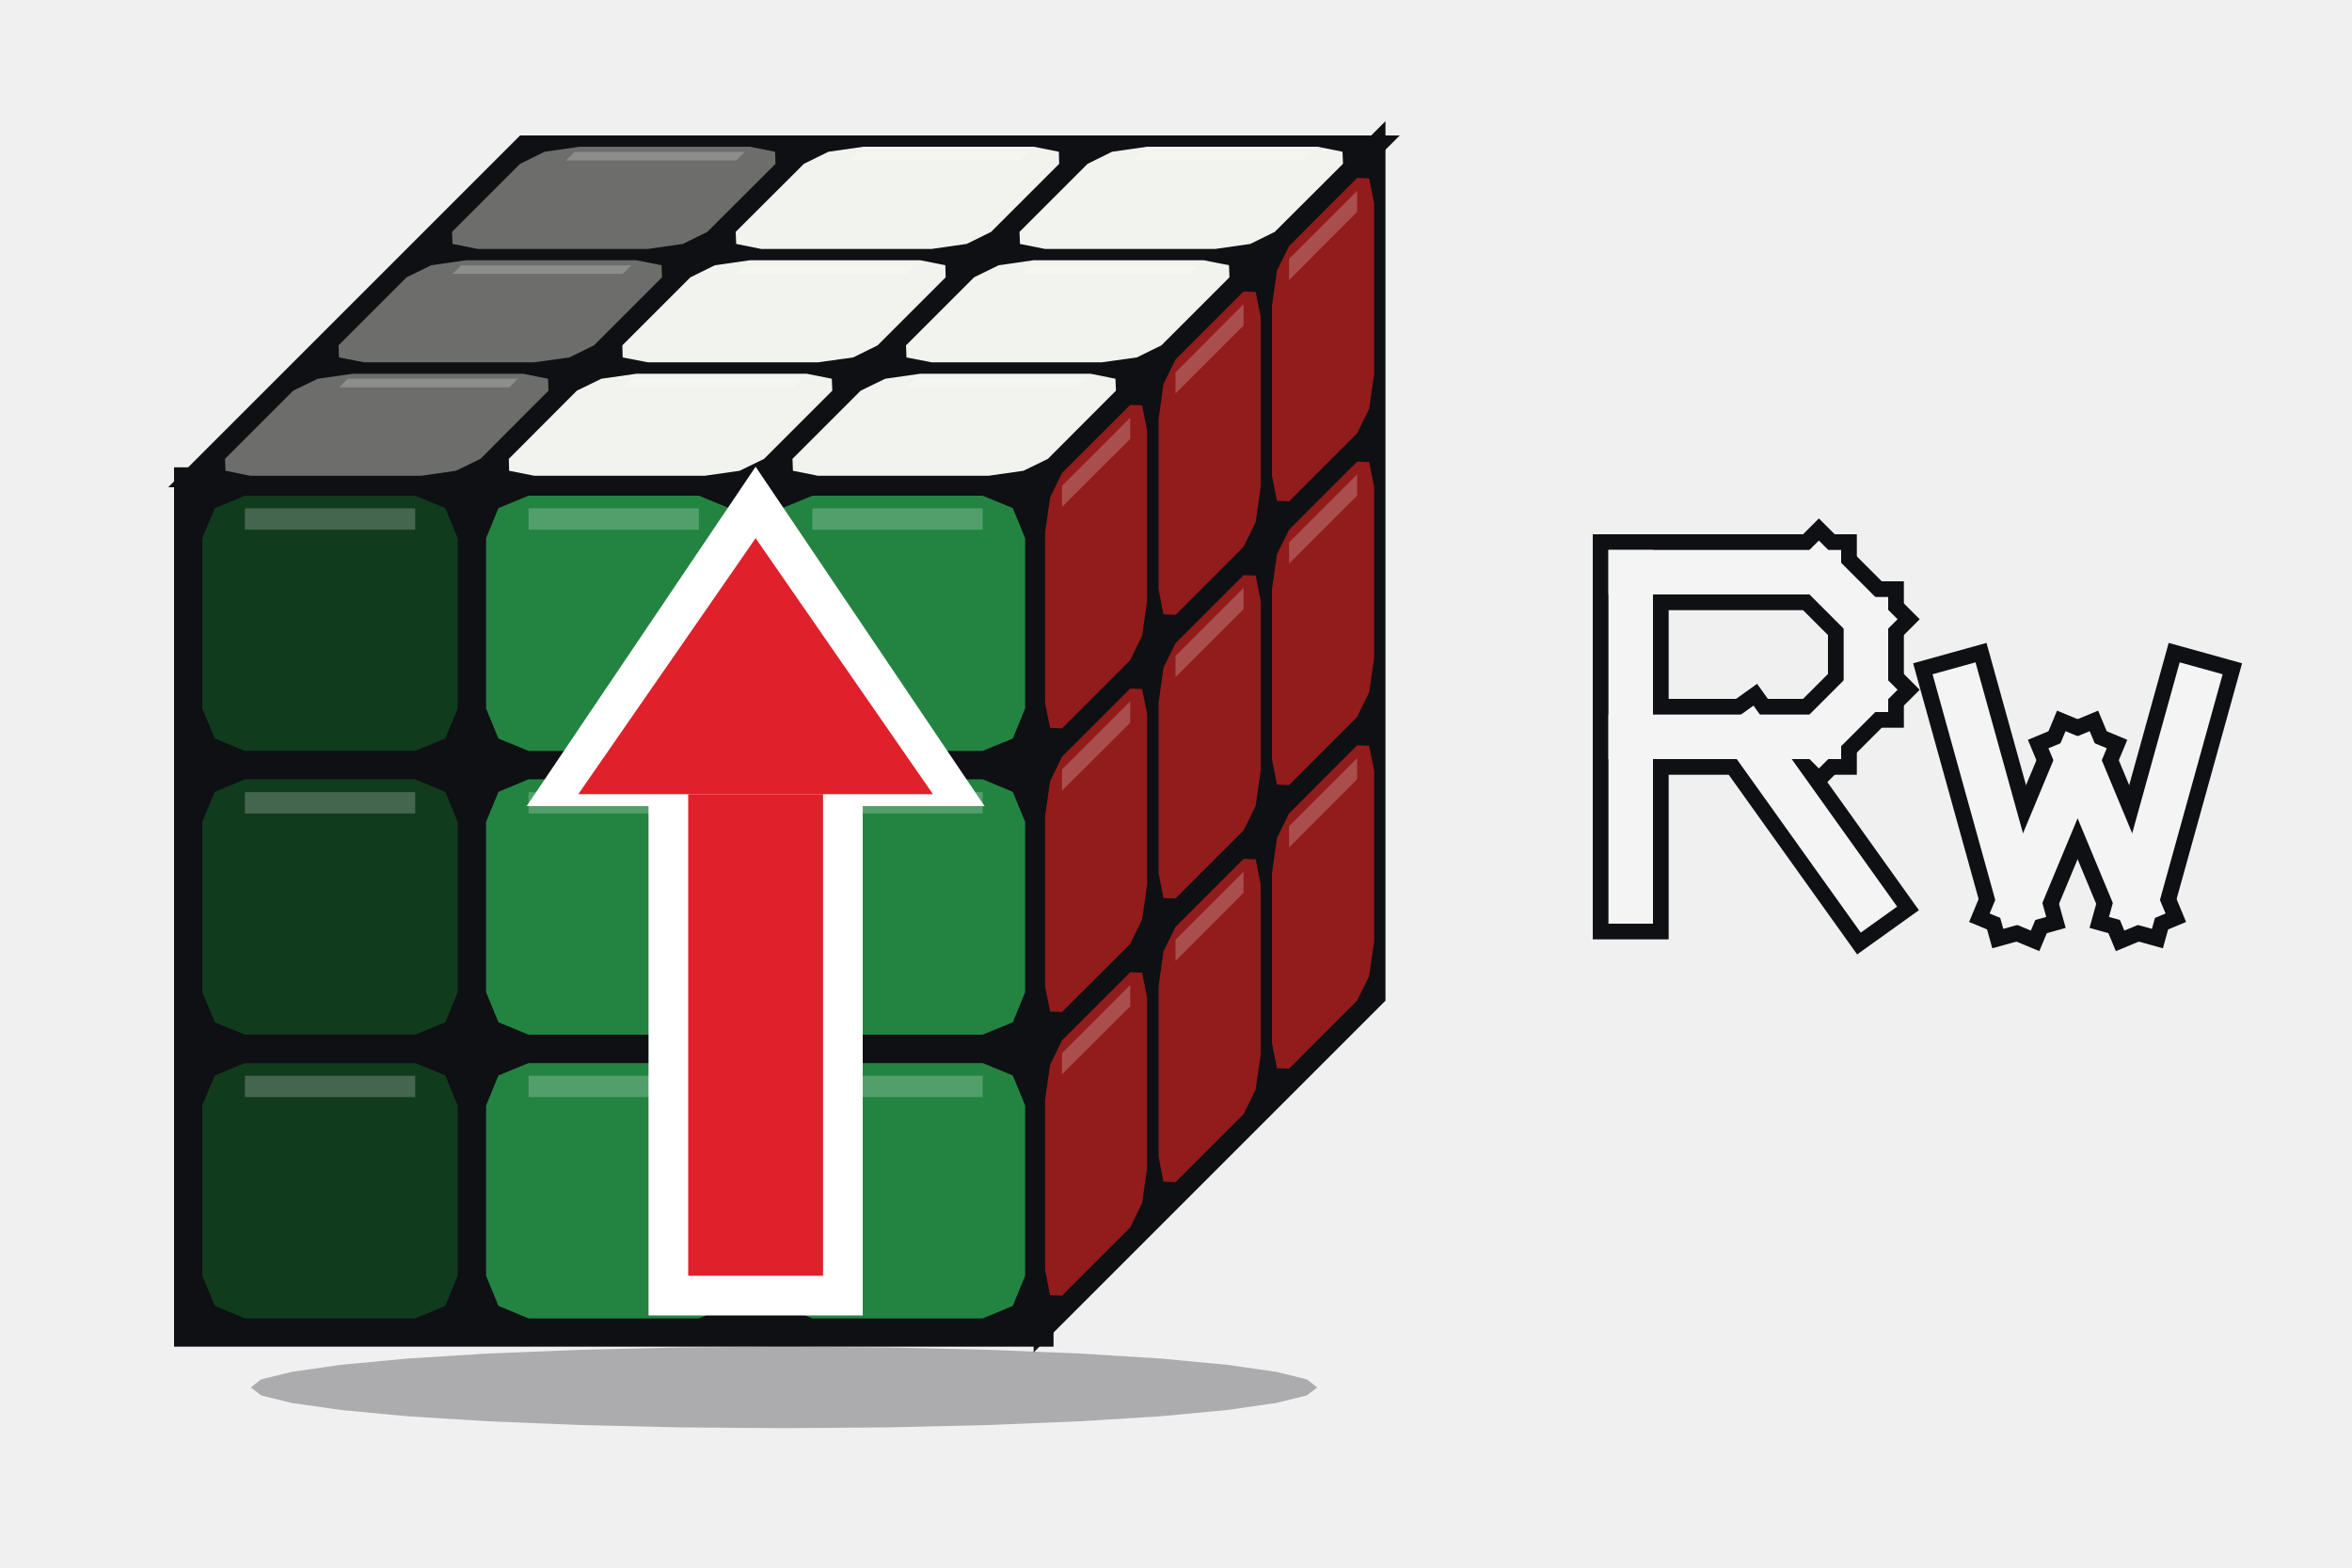
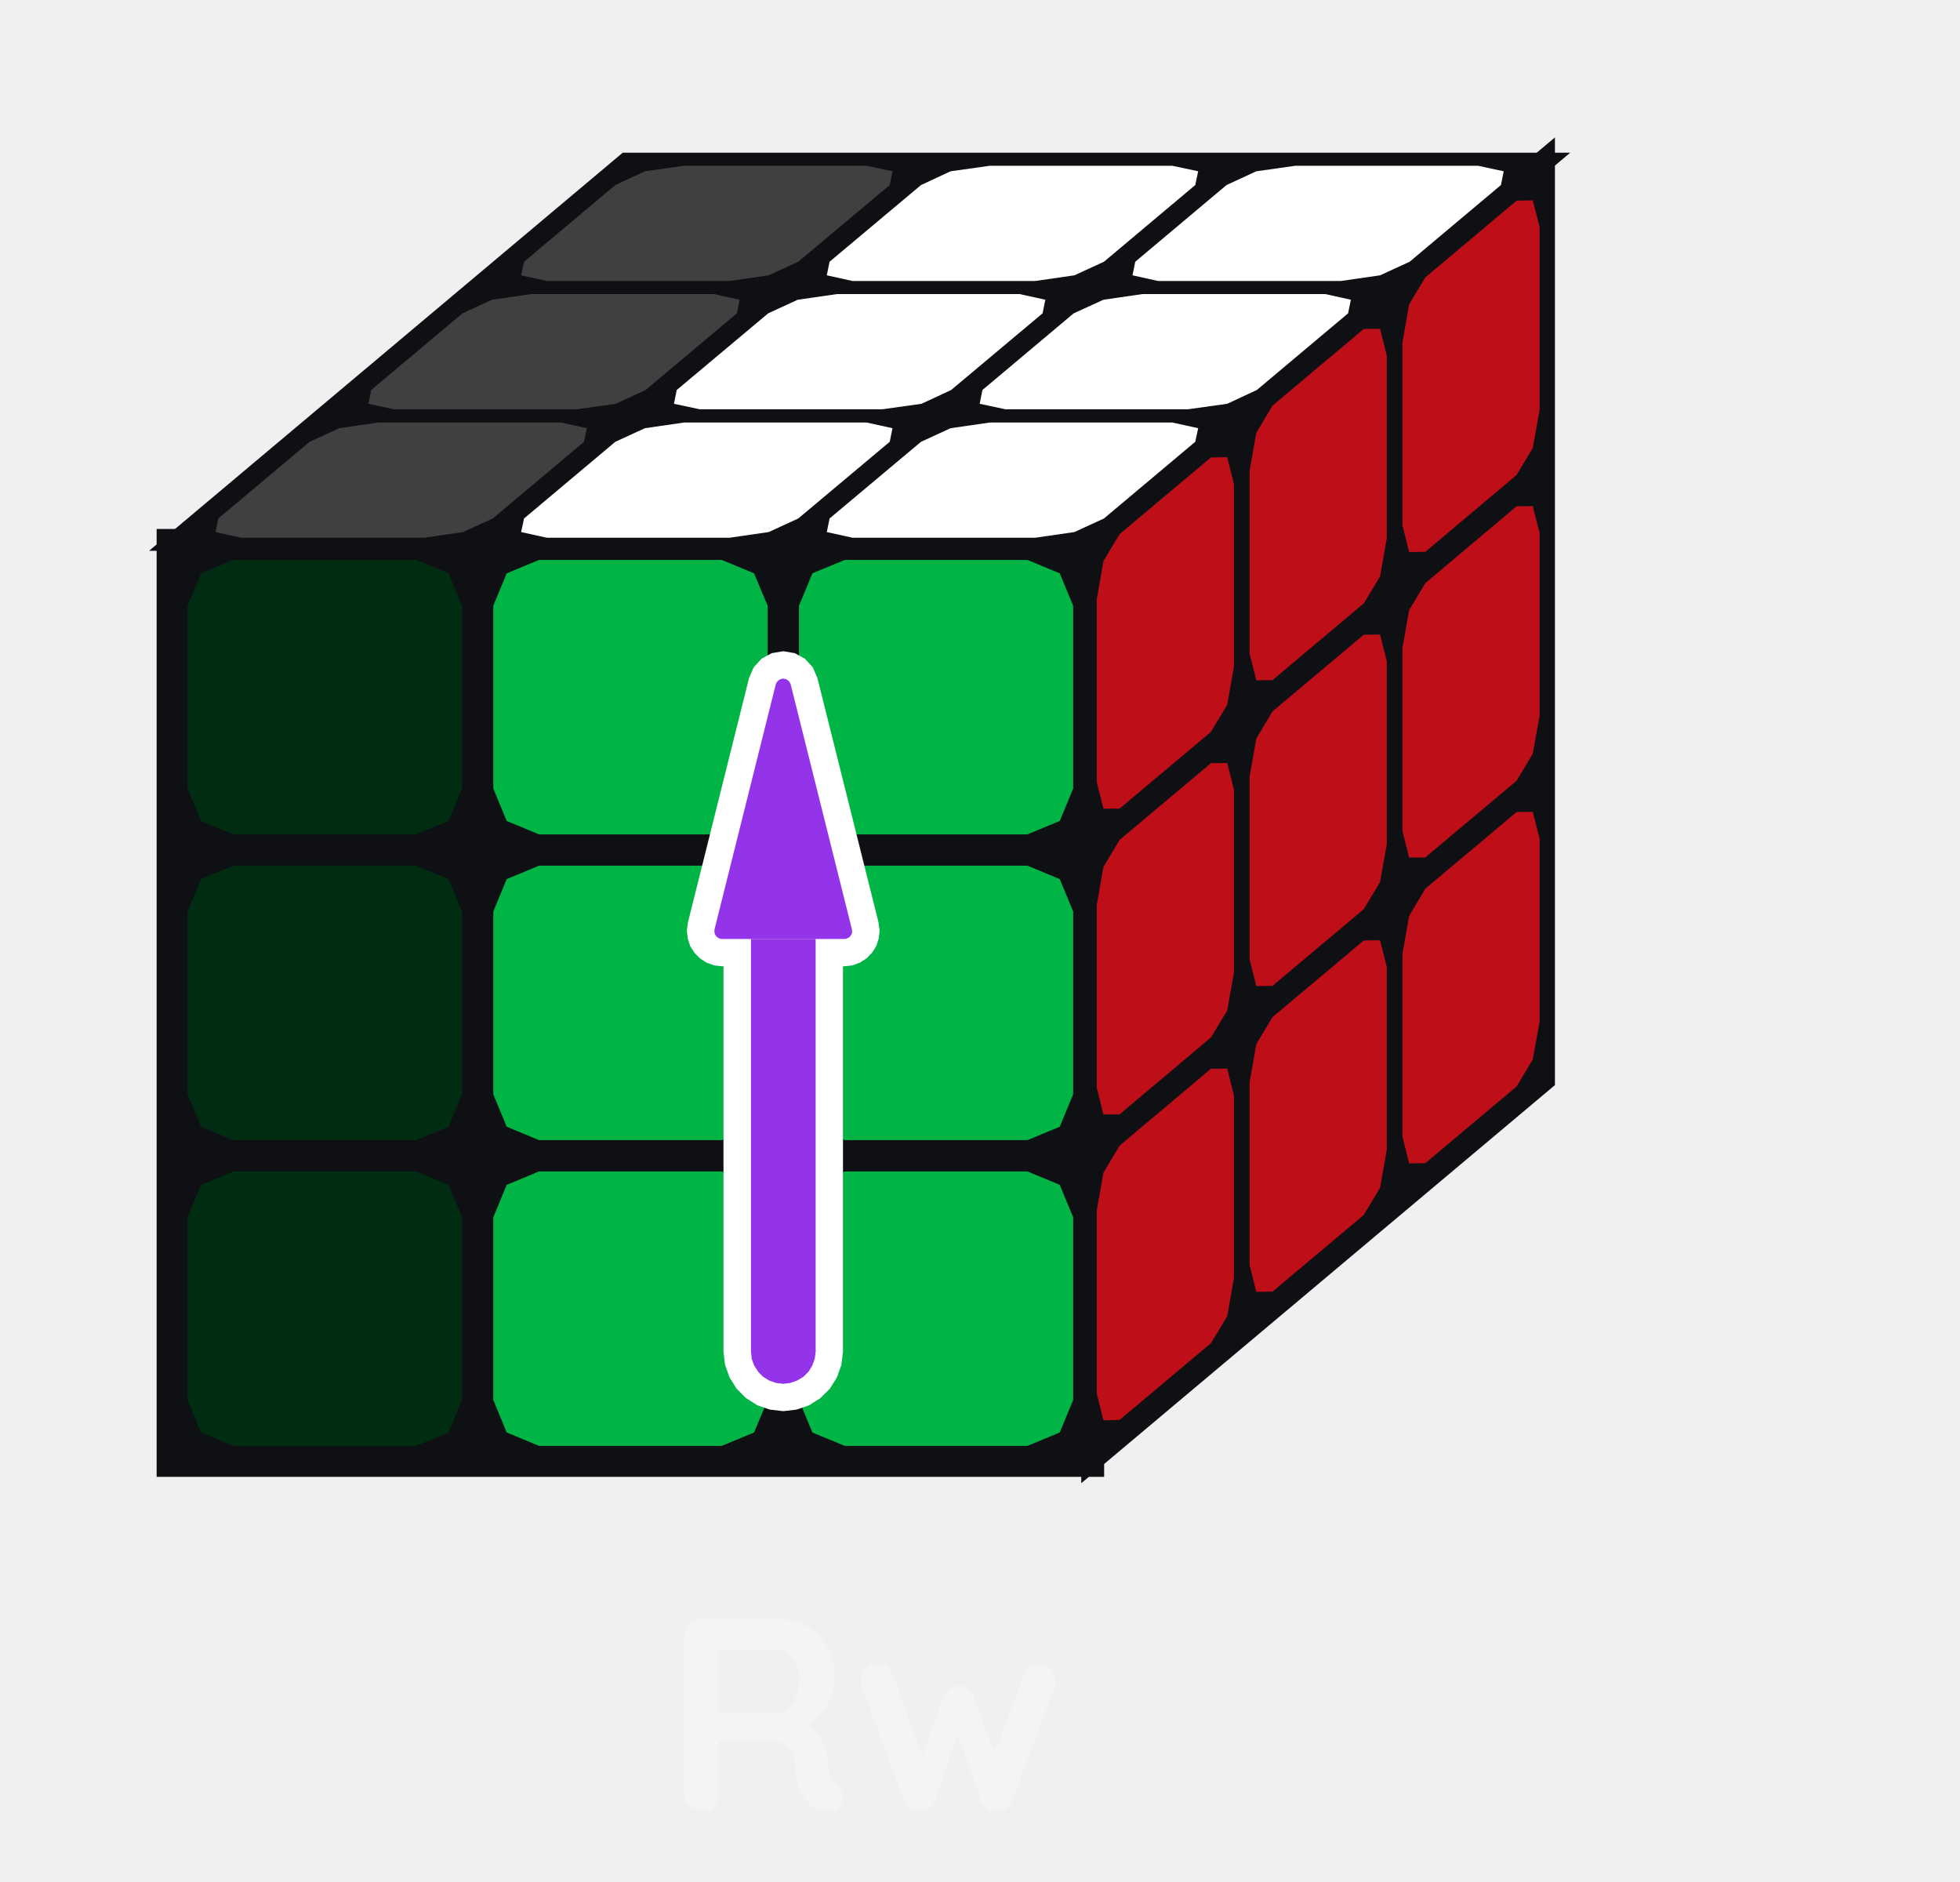
- <svg xmlns="http://www.w3.org/2000/svg" viewBox="0 0 150.00 100.00" width="144" height="96">
-   <polygon points="84.00,88.50 83.35,89.01 81.41,89.49 78.27,89.94 74.04,90.34 68.89,90.66 63.01,90.90 56.63,91.05 50.00,91.10 43.37,91.05 36.99,90.90 31.11,90.66 25.96,90.34 21.73,89.94 18.59,89.49 16.65,89.01 16.00,88.50 16.65,87.99 18.59,87.51 21.73,87.06 25.96,86.66 31.11,86.34 36.99,86.10 43.37,85.95 50.00,85.90 56.63,85.95 63.01,86.10 68.89,86.34 74.04,86.66 78.27,87.06 81.41,87.51 83.35,87.99" fill="#0e1014" fill-opacity="0.30" />
-   <polygon points="11.10,85.90 67.19,85.90 67.19,29.81 11.10,29.81" fill="#0e1014" />
-   <polygon points="10.73,31.08 66.83,31.08 89.27,8.64 33.17,8.64" fill="#0e1014" />
-   <polygon points="65.92,86.27 88.36,63.83 88.36,7.73 65.92,30.17" fill="#0e1014" />
-   <polygon points="49.46,10.45 49.43,9.68 47.83,9.36 36.97,9.36 34.73,9.68 33.17,10.45 28.83,14.79 28.86,15.56 30.46,15.88 41.31,15.88 43.55,15.56 45.11,14.79" fill="#6d6d6b" />
-   <polygon points="36.10,10.23 46.96,10.23 47.50,9.69 36.65,9.69" fill="#ffffff" fill-opacity="0.22" />
-   <polygon points="67.55,10.45 67.53,9.68 65.92,9.36 55.07,9.36 52.83,9.68 51.27,10.45 46.92,14.79 46.95,15.56 48.55,15.88 59.41,15.88 61.65,15.56 63.21,14.79" fill="#f2f2ee" />
-   <polygon points="54.20,10.23 65.06,10.23 65.60,9.69 54.74,9.69" fill="#ffffff" fill-opacity="0.22" />
-   <polygon points="85.65,10.45 85.62,9.68 84.02,9.36 73.16,9.36 70.92,9.68 69.36,10.45 65.02,14.79 65.05,15.56 66.65,15.88 77.50,15.88 79.74,15.56 81.30,14.79" fill="#f2f2ee" />
-   <polygon points="72.29,10.23 83.15,10.23 83.69,9.69 72.84,9.69" fill="#ffffff" fill-opacity="0.22" />
-   <polygon points="42.22,17.69 42.19,16.92 40.59,16.60 29.73,16.60 27.50,16.92 25.93,17.69 21.59,22.03 21.62,22.80 23.22,23.11 34.08,23.11 36.31,22.80 37.88,22.03" fill="#6d6d6b" />
-   <polygon points="28.86,17.47 39.72,17.47 40.26,16.93 29.41,16.93" fill="#ffffff" fill-opacity="0.22" />
-   <polygon points="60.31,17.69 60.29,16.92 58.69,16.60 47.83,16.60 45.59,16.92 44.03,17.69 39.69,22.03 39.71,22.80 41.31,23.11 52.17,23.11 54.41,22.80 55.97,22.03" fill="#f2f2ee" />
-   <polygon points="46.96,17.47 57.82,17.47 58.36,16.93 47.50,16.93" fill="#ffffff" fill-opacity="0.22" />
-   <polygon points="78.41,17.69 78.38,16.92 76.78,16.60 65.92,16.60 63.69,16.92 62.12,17.69 57.78,22.03 57.81,22.80 59.41,23.11 70.27,23.11 72.50,22.80 74.07,22.03" fill="#f2f2ee" />
-   <polygon points="65.06,17.47 75.91,17.47 76.46,16.93 65.60,16.93" fill="#ffffff" fill-opacity="0.22" />
-   <polygon points="34.98,24.92 34.95,24.16 33.35,23.84 22.50,23.84 20.26,24.16 18.70,24.92 14.35,29.27 14.38,30.03 15.98,30.35 26.84,30.35 29.08,30.03 30.64,29.27" fill="#6d6d6b" />
-   <polygon points="21.63,24.71 32.48,24.71 33.03,24.16 22.17,24.16" fill="#ffffff" fill-opacity="0.22" />
-   <polygon points="53.08,24.92 53.05,24.16 51.45,23.84 40.59,23.84 38.35,24.16 36.79,24.92 32.45,29.27 32.47,30.03 34.08,30.35 44.93,30.35 47.17,30.03 48.73,29.27" fill="#f2f2ee" />
-   <polygon points="39.72,24.71 50.58,24.71 51.12,24.16 40.26,24.16" fill="#ffffff" fill-opacity="0.22" />
-   <polygon points="71.17,24.92 71.14,24.16 69.54,23.84 58.69,23.84 56.45,24.16 54.89,24.92 50.54,29.27 50.57,30.03 52.17,30.35 63.03,30.35 65.27,30.03 66.83,29.27" fill="#f2f2ee" />
-   <polygon points="57.82,24.71 68.67,24.71 69.22,24.16 58.36,24.16" fill="#ffffff" fill-opacity="0.22" />
-   <polygon points="73.16,27.46 72.84,25.86 72.08,25.83 67.73,30.17 66.97,31.73 66.65,33.97 66.65,44.83 66.97,46.43 67.73,46.46 72.08,42.11 72.84,40.55 73.16,38.31" fill="#921b1b" />
-   <polygon points="67.73,32.34 72.08,28.00 72.08,26.64 67.73,30.99" fill="#ffffff" fill-opacity="0.22" />
-   <polygon points="80.40,20.22 80.08,18.62 79.31,18.59 74.97,22.93 74.20,24.50 73.89,26.73 73.89,37.59 74.20,39.19 74.97,39.22 79.31,34.88 80.08,33.31 80.40,31.08" fill="#921b1b" />
-   <polygon points="74.97,25.10 79.31,20.76 79.31,19.40 74.97,23.75" fill="#ffffff" fill-opacity="0.22" />
-   <polygon points="87.64,12.98 87.32,11.38 86.55,11.35 82.21,15.70 81.44,17.26 81.12,19.50 81.12,30.35 81.44,31.95 82.21,31.98 86.55,27.64 87.32,26.08 87.64,23.84" fill="#921b1b" />
-   <polygon points="82.21,17.87 86.55,13.52 86.55,12.17 82.21,16.51" fill="#ffffff" fill-opacity="0.22" />
-   <polygon points="73.16,45.55 72.84,43.95 72.08,43.92 67.73,48.27 66.97,49.83 66.65,52.07 66.65,62.92 66.97,64.53 67.73,64.55 72.08,60.21 72.84,58.65 73.16,56.41" fill="#921b1b" />
-   <polygon points="67.73,50.44 72.08,46.10 72.08,44.74 67.73,49.08" fill="#ffffff" fill-opacity="0.22" />
-   <polygon points="80.40,38.31 80.08,36.71 79.31,36.69 74.97,41.03 74.20,42.59 73.89,44.83 73.89,55.69 74.20,57.29 74.97,57.31 79.31,52.97 80.08,51.41 80.40,49.17" fill="#921b1b" />
-   <polygon points="74.97,43.20 79.31,38.86 79.31,37.50 74.97,41.84" fill="#ffffff" fill-opacity="0.22" />
-   <polygon points="87.64,31.08 87.32,29.47 86.55,29.45 82.21,33.79 81.44,35.35 81.12,37.59 81.12,48.45 81.44,50.05 82.21,50.08 86.55,45.73 87.32,44.17 87.64,41.93" fill="#921b1b" />
-   <polygon points="82.21,35.96 86.55,31.62 86.55,30.26 82.21,34.60" fill="#ffffff" fill-opacity="0.22" />
-   <polygon points="73.16,63.65 72.84,62.05 72.08,62.02 67.73,66.36 66.97,67.92 66.65,70.16 66.65,81.02 66.97,82.62 67.73,82.65 72.08,78.30 72.84,76.74 73.16,74.50" fill="#921b1b" />
-   <polygon points="67.73,68.53 72.08,64.19 72.08,62.83 67.73,67.18" fill="#ffffff" fill-opacity="0.22" />
-   <polygon points="80.40,56.41 80.08,54.81 79.31,54.78 74.97,59.12 74.20,60.69 73.89,62.92 73.89,73.78 74.20,75.38 74.97,75.41 79.31,71.07 80.08,69.50 80.40,67.27" fill="#921b1b" />
-   <polygon points="74.97,61.30 79.31,56.95 79.31,55.60 74.97,59.94" fill="#ffffff" fill-opacity="0.22" />
-   <polygon points="87.64,49.17 87.32,47.57 86.55,47.54 82.21,51.89 81.44,53.45 81.12,55.69 81.12,66.54 81.44,68.14 82.21,68.17 86.55,63.83 87.32,62.27 87.64,60.03" fill="#921b1b" />
-   <polygon points="82.21,54.06 86.55,49.71 86.55,48.36 82.21,52.70" fill="#ffffff" fill-opacity="0.22" />
-   <polygon points="29.19,34.33 28.40,32.41 26.48,31.62 15.62,31.62 13.70,32.41 12.90,34.33 12.90,45.19 13.70,47.11 15.62,47.90 26.48,47.90 28.40,47.11 29.19,45.19" fill="#103b1d" />
-   <polygon points="15.62,33.79 26.48,33.79 26.48,32.43 15.62,32.43" fill="#ffffff" fill-opacity="0.22" />
-   <polygon points="47.29,34.33 46.49,32.41 44.57,31.62 33.71,31.62 31.79,32.41 31.00,34.33 31.00,45.19 31.79,47.11 33.71,47.90 44.57,47.90 46.49,47.11 47.29,45.19" fill="#238442" />
-   <polygon points="33.71,33.79 44.57,33.79 44.57,32.43 33.71,32.43" fill="#ffffff" fill-opacity="0.22" />
-   <polygon points="65.38,34.33 64.59,32.41 62.67,31.62 51.81,31.62 49.89,32.41 49.10,34.33 49.10,45.19 49.89,47.11 51.81,47.90 62.67,47.90 64.59,47.11 65.38,45.19" fill="#238442" />
-   <polygon points="51.81,33.79 62.67,33.79 62.67,32.43 51.81,32.43" fill="#ffffff" fill-opacity="0.22" />
-   <polygon points="29.19,52.43 28.40,50.51 26.48,49.71 15.62,49.71 13.70,50.51 12.90,52.43 12.90,63.29 13.70,65.21 15.62,66.00 26.48,66.00 28.40,65.21 29.19,63.29" fill="#103b1d" />
-   <polygon points="15.62,51.89 26.48,51.89 26.48,50.53 15.62,50.53" fill="#ffffff" fill-opacity="0.22" />
-   <polygon points="47.29,52.43 46.49,50.51 44.57,49.71 33.71,49.71 31.79,50.51 31.00,52.43 31.00,63.29 31.79,65.21 33.71,66.00 44.57,66.00 46.49,65.21 47.29,63.29" fill="#238442" />
-   <polygon points="33.71,51.89 44.57,51.89 44.57,50.53 33.71,50.53" fill="#ffffff" fill-opacity="0.22" />
-   <polygon points="65.38,52.43 64.59,50.51 62.67,49.71 51.81,49.71 49.89,50.51 49.10,52.43 49.10,63.29 49.89,65.21 51.81,66.00 62.67,66.00 64.59,65.21 65.38,63.29" fill="#238442" />
-   <polygon points="51.81,51.89 62.67,51.89 62.67,50.53 51.81,50.53" fill="#ffffff" fill-opacity="0.22" />
-   <polygon points="29.19,70.52 28.40,68.60 26.48,67.81 15.62,67.81 13.70,68.60 12.90,70.52 12.90,81.38 13.70,83.30 15.62,84.10 26.48,84.10 28.40,83.30 29.19,81.38" fill="#103b1d" />
-   <polygon points="15.62,69.98 26.48,69.98 26.48,68.62 15.62,68.62" fill="#ffffff" fill-opacity="0.22" />
-   <polygon points="47.29,70.52 46.49,68.60 44.57,67.81 33.71,67.81 31.79,68.60 31.00,70.52 31.00,81.38 31.79,83.30 33.71,84.10 44.57,84.10 46.49,83.30 47.29,81.38" fill="#238442" />
-   <polygon points="33.71,69.98 44.57,69.98 44.57,68.62 33.71,68.62" fill="#ffffff" fill-opacity="0.22" />
-   <polygon points="65.38,70.52 64.59,68.60 62.67,67.81 51.81,67.81 49.89,68.60 49.10,70.52 49.10,81.38 49.89,83.30 51.81,84.10 62.67,84.10 64.59,83.30 65.38,81.38" fill="#238442" />
-   <polygon points="51.81,69.98 62.67,69.98 62.67,68.62 51.81,68.62" fill="#ffffff" fill-opacity="0.22" />
-   <polygon points="41.36,83.91 41.36,50.66 55.02,50.66 55.02,83.91" fill="#ffffff" />
-   <polygon points="33.59,51.42 48.19,29.77 62.79,51.42" fill="#ffffff" />
-   <polygon points="43.89,81.38 43.89,50.66 52.49,50.66 52.49,81.38" fill="#e0202a" />
-   <polygon points="36.88,50.66 48.19,34.33 59.50,50.66" fill="#e0202a" />
-   <polygon points="106.42,59.92 106.42,34.08 101.58,34.08 101.58,59.92" fill="#0e1014" />
-   <polygon points="101.58,38.92 118.42,38.92 118.42,34.08 101.58,34.08" fill="#0e1014" />
-   <polygon points="112.57,36.50 119.00,42.93 122.43,39.50 116.00,33.07" fill="#0e1014" />
-   <polygon points="116.58,37.08 116.58,46.42 121.42,46.42 121.42,37.08" fill="#0e1014" />
-   <polygon points="119.00,40.57 112.57,47.00 116.00,50.43 122.43,44.00" fill="#0e1014" />
-   <polygon points="118.42,44.58 101.58,44.58 101.58,49.42 118.42,49.42" fill="#0e1014" />
-   <polygon points="108.12,46.44 118.44,60.88 122.38,58.06 112.06,43.62" fill="#0e1014" />
-   <polygon points="122.01,42.31 127.06,60.49 131.74,59.19 126.69,41.01" fill="#0e1014" />
-   <polygon points="130.06,60.67 135.67,47.19 131.19,45.33 125.58,58.81" fill="#0e1014" />
-   <polygon points="129.33,47.19 134.94,60.67 139.42,58.81 133.81,45.33" fill="#0e1014" />
-   <polygon points="137.94,60.49 142.99,42.31 138.31,41.01 133.26,59.19" fill="#0e1014" />
-   <polygon points="105.42,58.92 105.42,35.08 102.58,35.08 102.58,58.92" fill="#f4f4f4" />
-   <polygon points="102.58,37.92 117.42,37.92 117.42,35.08 102.58,35.08" fill="#f4f4f4" />
-   <polygon points="113.98,36.50 119.00,41.52 121.02,39.50 116.00,34.48" fill="#f4f4f4" />
-   <polygon points="117.58,38.08 117.58,45.42 120.42,45.42 120.42,38.08" fill="#f4f4f4" />
-   <polygon points="119.00,41.98 113.98,47.00 116.00,49.02 121.02,44.00" fill="#f4f4f4" />
-   <polygon points="117.42,45.58 102.58,45.58 102.58,48.42 117.42,48.42" fill="#f4f4f4" />
-   <polygon points="109.51,46.67 118.67,59.49 120.99,57.83 111.83,45.01" fill="#f4f4f4" />
-   <polygon points="123.25,43.01 127.76,59.25 130.50,58.49 125.99,42.25" fill="#f4f4f4" />
-   <polygon points="129.52,59.36 134.36,47.73 131.73,46.64 126.89,58.27" fill="#f4f4f4" />
-   <polygon points="130.64,47.73 135.48,59.36 138.11,58.27 133.27,46.64" fill="#f4f4f4" />
-   <polygon points="137.24,59.25 141.75,43.01 139.01,42.25 134.50,58.49" fill="#f4f4f4" />
+ <svg xmlns="http://www.w3.org/2000/svg" viewBox="0 0 114.00 109.20" width="100" height="96">
+   <polygon points="9.11,85.76 64.22,85.76 64.22,30.64 9.11,30.64" fill="#0e1014" />
+   <polygon points="8.67,31.91 63.78,31.91 91.33,8.76 36.22,8.76" fill="#0e1014" />
+   <polygon points="62.89,86.13 90.44,62.98 90.44,7.87 62.89,31.02" fill="#0e1014" />
+   <polygon points="51.75,10.64 51.91,9.84 50.41,9.52 39.79,9.52 37.51,9.84 35.79,10.64 30.48,15.10 30.31,15.89 31.81,16.22 42.43,16.22 44.71,15.89 46.43,15.10" fill="#404040" />
+   <polygon points="69.52,10.64 69.69,9.84 68.19,9.52 57.57,9.52 55.29,9.84 53.57,10.64 48.25,15.10 48.09,15.89 49.59,16.22 60.21,16.22 62.49,15.89 64.21,15.10" fill="#ffffff" />
+   <polygon points="87.30,10.64 87.46,9.84 85.97,9.52 75.34,9.52 73.07,9.84 71.34,10.64 66.03,15.10 65.87,15.89 67.36,16.22 77.99,16.22 80.27,15.89 81.99,15.10" fill="#ffffff" />
+   <polygon points="42.86,18.10 43.02,17.31 41.52,16.98 30.90,16.98 28.62,17.31 26.90,18.10 21.59,22.56 21.43,23.36 22.92,23.68 33.55,23.68 35.82,23.36 37.55,22.56" fill="#404040" />
+   <polygon points="60.64,18.10 60.80,17.31 59.30,16.98 48.68,16.98 46.40,17.31 44.68,18.10 39.36,22.56 39.20,23.36 40.70,23.68 51.32,23.68 53.60,23.36 55.32,22.56" fill="#ffffff" />
+   <polygon points="78.41,18.10 78.57,17.31 77.08,16.98 66.45,16.98 64.18,17.31 62.45,18.10 57.14,22.56 56.98,23.36 58.48,23.68 69.10,23.68 71.38,23.36 73.10,22.56" fill="#ffffff" />
+   <polygon points="33.97,25.57 34.13,24.78 32.64,24.45 22.01,24.45 19.73,24.78 18.01,25.57 12.70,30.03 12.54,30.82 14.03,31.15 24.66,31.15 26.93,30.82 28.66,30.03" fill="#404040" />
+   <polygon points="51.75,25.57 51.91,24.78 50.41,24.45 39.79,24.45 37.51,24.78 35.79,25.57 30.48,30.03 30.31,30.82 31.81,31.15 42.43,31.15 44.71,30.82 46.43,30.03" fill="#ffffff" />
+   <polygon points="69.52,25.57 69.69,24.78 68.19,24.45 57.57,24.45 55.29,24.78 53.57,25.57 48.25,30.03 48.09,30.82 49.59,31.15 60.21,31.15 62.49,30.82 64.21,30.03" fill="#ffffff" />
+   <polygon points="71.77,28.03 71.38,26.47 70.43,26.48 65.12,30.94 64.18,32.51 63.79,34.73 63.79,45.35 64.18,46.91 65.12,46.90 70.43,42.44 71.38,40.86 71.77,38.65" fill="#be0f19" />
+   <polygon points="80.66,20.56 80.27,19.00 79.32,19.01 74.01,23.47 73.07,25.05 72.68,27.26 72.68,37.89 73.07,39.44 74.01,39.43 79.32,34.97 80.27,33.40 80.66,31.18" fill="#be0f19" />
+   <polygon points="89.55,13.09 89.15,11.53 88.21,11.55 82.90,16.01 81.96,17.58 81.57,19.79 81.57,30.42 81.96,31.98 82.90,31.97 88.21,27.50 89.15,25.93 89.55,23.72" fill="#be0f19" />
+   <polygon points="71.77,45.80 71.38,44.25 70.43,44.26 65.12,48.72 64.18,50.29 63.79,52.51 63.79,63.13 64.18,64.69 65.12,64.68 70.43,60.21 71.38,58.64 71.77,56.43" fill="#be0f19" />
+   <polygon points="80.66,38.34 80.27,36.78 79.32,36.79 74.01,41.25 73.07,42.83 72.68,45.04 72.68,55.66 73.07,57.22 74.01,57.21 79.32,52.75 80.27,51.17 80.66,48.96" fill="#be0f19" />
+   <polygon points="89.55,30.87 89.15,29.31 88.21,29.32 82.90,33.79 81.96,35.36 81.57,37.57 81.57,48.20 81.96,49.75 82.90,49.74 88.21,45.28 89.15,43.71 89.55,41.49" fill="#be0f19" />
+   <polygon points="71.77,63.58 71.38,62.02 70.43,62.03 65.12,66.50 64.18,68.07 63.79,70.28 63.79,80.91 64.18,82.47 65.12,82.45 70.43,77.99 71.38,76.42 71.77,74.21" fill="#be0f19" />
+   <polygon points="80.66,56.11 80.27,54.56 79.32,54.57 74.01,59.03 73.07,60.60 72.68,62.82 72.68,73.44 73.07,75.00 74.01,74.99 79.32,70.53 80.27,68.95 80.66,66.74" fill="#be0f19" />
+   <polygon points="89.55,48.65 89.15,47.09 88.21,47.10 82.90,51.56 81.96,53.14 81.57,55.35 81.57,65.97 81.96,67.53 82.90,67.52 88.21,63.06 89.15,61.49 89.55,59.27" fill="#be0f19" />
+   <polygon points="26.87,35.11 26.09,33.22 24.20,32.44 13.58,32.44 11.69,33.22 10.91,35.11 10.91,45.73 11.69,47.62 13.58,48.40 24.20,48.40 26.09,47.62 26.87,45.73" fill="#002d11" />
+   <polygon points="44.65,35.11 43.86,33.22 41.98,32.44 31.35,32.44 29.47,33.22 28.69,35.11 28.69,45.73 29.47,47.62 31.35,48.40 41.98,48.40 43.86,47.62 44.65,45.73" fill="#00b445" />
+   <polygon points="62.42,35.11 61.64,33.22 59.76,32.44 49.13,32.44 47.25,33.22 46.47,35.11 46.47,45.73 47.25,47.62 49.13,48.40 59.76,48.40 61.64,47.62 62.42,45.73" fill="#00b445" />
+   <polygon points="26.87,52.89 26.09,51.00 24.20,50.22 13.58,50.22 11.69,51.00 10.91,52.89 10.91,63.51 11.69,65.40 13.58,66.18 24.20,66.18 26.09,65.40 26.87,63.51" fill="#002d11" />
+   <polygon points="44.65,52.89 43.86,51.00 41.98,50.22 31.35,50.22 29.47,51.00 28.69,52.89 28.69,63.51 29.47,65.40 31.35,66.18 41.98,66.18 43.86,65.40 44.65,63.51" fill="#00b445" />
+   <polygon points="62.42,52.89 61.64,51.00 59.76,50.22 49.13,50.22 47.25,51.00 46.47,52.89 46.47,63.51 47.25,65.40 49.13,66.18 59.76,66.18 61.64,65.40 62.42,63.51" fill="#00b445" />
+   <polygon points="26.87,70.67 26.09,68.78 24.20,68.00 13.58,68.00 11.69,68.78 10.91,70.67 10.91,81.29 11.69,83.18 13.58,83.96 24.20,83.96 26.09,83.18 26.87,81.29" fill="#002d11" />
+   <polygon points="44.65,70.67 43.86,68.78 41.98,68.00 31.35,68.00 29.47,68.78 28.69,70.67 28.69,81.29 29.47,83.18 31.35,83.96 41.98,83.96 43.86,83.18 44.65,81.29" fill="#00b445" />
+   <polygon points="62.42,70.67 61.64,68.78 59.76,68.00 49.13,68.00 47.25,68.78 46.47,70.67 46.47,81.29 47.25,83.18 49.13,83.96 59.76,83.96 61.64,83.18 62.42,81.29" fill="#00b445" />
+   <polygon points="42.08,78.47 42.08,54.48 49.03,54.48 49.03,78.47" fill="#ffffff" />
+   <polygon points="49.03,78.47 48.94,77.69 48.68,76.96 48.27,76.30 47.72,75.75 47.06,75.34 46.33,75.08 45.56,74.99 44.78,75.08 44.05,75.34 43.39,75.75 42.84,76.30 42.43,76.96 42.17,77.69 42.08,78.47 42.17,79.24 42.43,79.97 42.84,80.63 43.39,81.18 44.05,81.60 44.78,81.85 45.56,81.94 46.33,81.85 47.06,81.60 47.72,81.18 48.27,80.63 48.68,79.97 48.94,79.24" fill="#ffffff" />
+   <polygon points="42.00,56.07 41.54,56.02 41.10,55.86 40.71,55.61 40.39,55.28 40.14,54.89 40.00,54.45 39.95,53.99 40.01,53.53 43.57,39.30 43.84,38.68 44.30,38.18 44.89,37.86 45.56,37.75 46.22,37.86 46.81,38.18 47.27,38.68 47.54,39.30 51.10,53.53 51.16,53.99 51.11,54.45 50.97,54.89 50.72,55.28 50.40,55.61 50.01,55.86 49.57,56.02 49.11,56.07" fill="#ffffff" />
+   <polygon points="43.68,78.47 43.68,54.48 47.44,54.48 47.44,78.47" fill="#9333ea" />
+   <polygon points="47.44,78.47 47.39,78.05 47.25,77.65 47.03,77.29 46.73,77.00 46.37,76.77 45.97,76.63 45.56,76.59 45.14,76.63 44.74,76.77 44.38,77.00 44.09,77.29 43.86,77.65 43.72,78.05 43.68,78.47 43.72,78.89 43.86,79.28 44.09,79.64 44.38,79.94 44.74,80.16 45.14,80.30 45.56,80.35 45.97,80.30 46.37,80.16 46.73,79.94 47.03,79.64 47.25,79.28 47.39,78.89" fill="#9333ea" />
+   <polygon points="42.00,54.48 41.90,54.47 41.80,54.43 41.71,54.38 41.64,54.30 41.59,54.22 41.56,54.12 41.55,54.02 41.56,53.92 45.12,39.68 45.18,39.55 45.28,39.44 45.41,39.37 45.56,39.34 45.70,39.37 45.83,39.44 45.93,39.55 45.99,39.68 49.55,53.92 49.56,54.02 49.56,54.12 49.52,54.22 49.47,54.30 49.40,54.38 49.31,54.43 49.22,54.47 49.11,54.48" fill="#9333ea" />
+   <polygon points="40.95,105.20 40.53,105.13 40.15,104.92 39.89,104.61 39.80,104.22 39.80,94.98 39.87,94.59 40.08,94.28 40.39,94.07 40.78,94.00 45.38,94.00 46.19,94.11 46.94,94.44 47.60,94.96 48.12,95.66 48.46,96.49 48.57,97.44 48.50,98.04 48.32,98.62 48.03,99.17 47.65,99.66 47.20,100.07 46.70,100.38 46.71,100.02 47.12,100.28 47.46,100.58 47.72,100.92 47.92,101.29 48.06,101.68 48.12,102.10 48.18,102.47 48.21,102.80 48.25,103.08 48.30,103.31 48.41,103.50 48.58,103.63 48.87,103.89 49.02,104.23 49.02,104.60 48.84,104.93 48.64,105.10 48.39,105.19 48.12,105.22 47.85,105.19 47.60,105.13 47.40,105.04 47.13,104.84 46.86,104.57 46.61,104.20 46.42,103.73 46.29,103.12 46.25,102.37 46.22,102.10 46.15,101.86 46.03,101.65 45.88,101.46 45.68,101.31 45.43,101.21 45.14,101.14 44.79,101.12 41.56,101.12 41.80,100.75 41.80,99.86 41.58,99.47 45.30,99.47 45.59,99.41 45.86,99.21 46.11,98.90 46.31,98.49 46.45,98.01 46.49,97.49 46.39,96.84 46.11,96.31 45.72,95.96 45.30,95.84 41.61,95.84 41.80,95.33 41.80,99.86 41.80,100.75 41.80,104.22 41.74,104.61 41.58,104.92 41.31,105.13" fill="#f4f4f4" />
+   <polygon points="60.49,96.64 60.83,96.71 61.13,96.92 61.34,97.24 61.40,97.63 61.40,97.74 61.38,97.83 61.37,97.92 61.34,98.00 58.89,104.59 58.74,104.87 58.49,105.08 58.19,105.19 57.88,105.20 57.54,105.12 57.27,104.91 57.06,104.59 55.48,100.03 55.90,100.05 54.41,104.59 54.20,104.91 53.93,105.12 53.59,105.20 53.29,105.19 52.99,105.08 52.74,104.87 52.58,104.59 50.14,98.00 50.09,97.82 50.07,97.63 50.14,97.26 50.33,96.94 50.63,96.71 51.03,96.64 51.32,96.67 51.58,96.78 51.78,96.97 51.91,97.25 53.85,102.50 53.45,102.46 54.90,98.51 55.11,98.18 55.41,97.98 55.78,97.92 56.10,97.96 56.32,98.07 56.49,98.26 56.62,98.51 58.07,102.46 57.59,102.53 59.56,97.25 59.75,96.91 60.06,96.70" fill="#f4f4f4" />
</svg>
